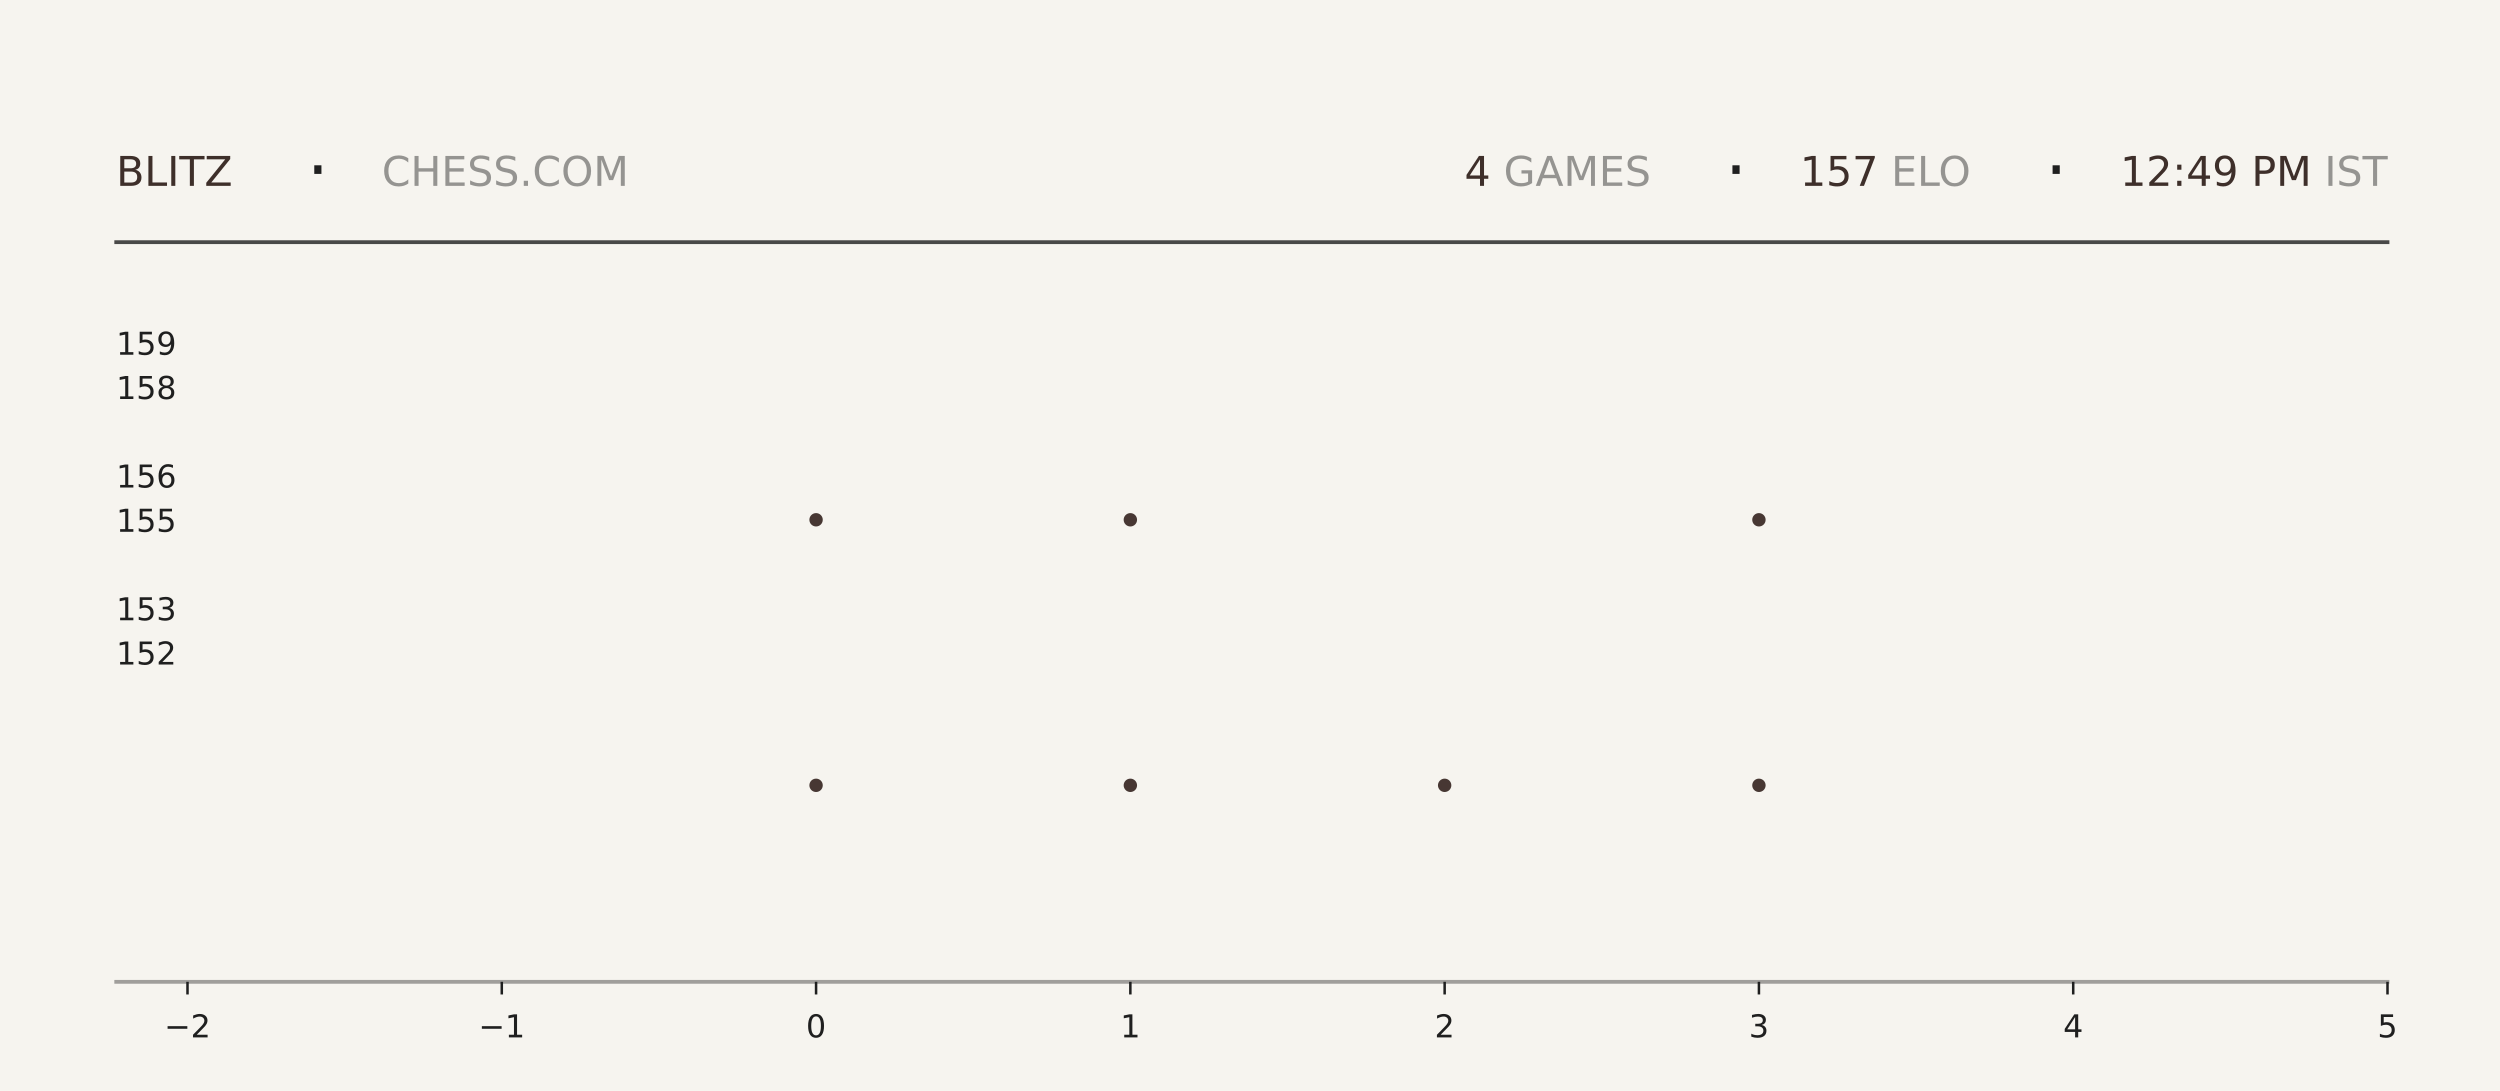
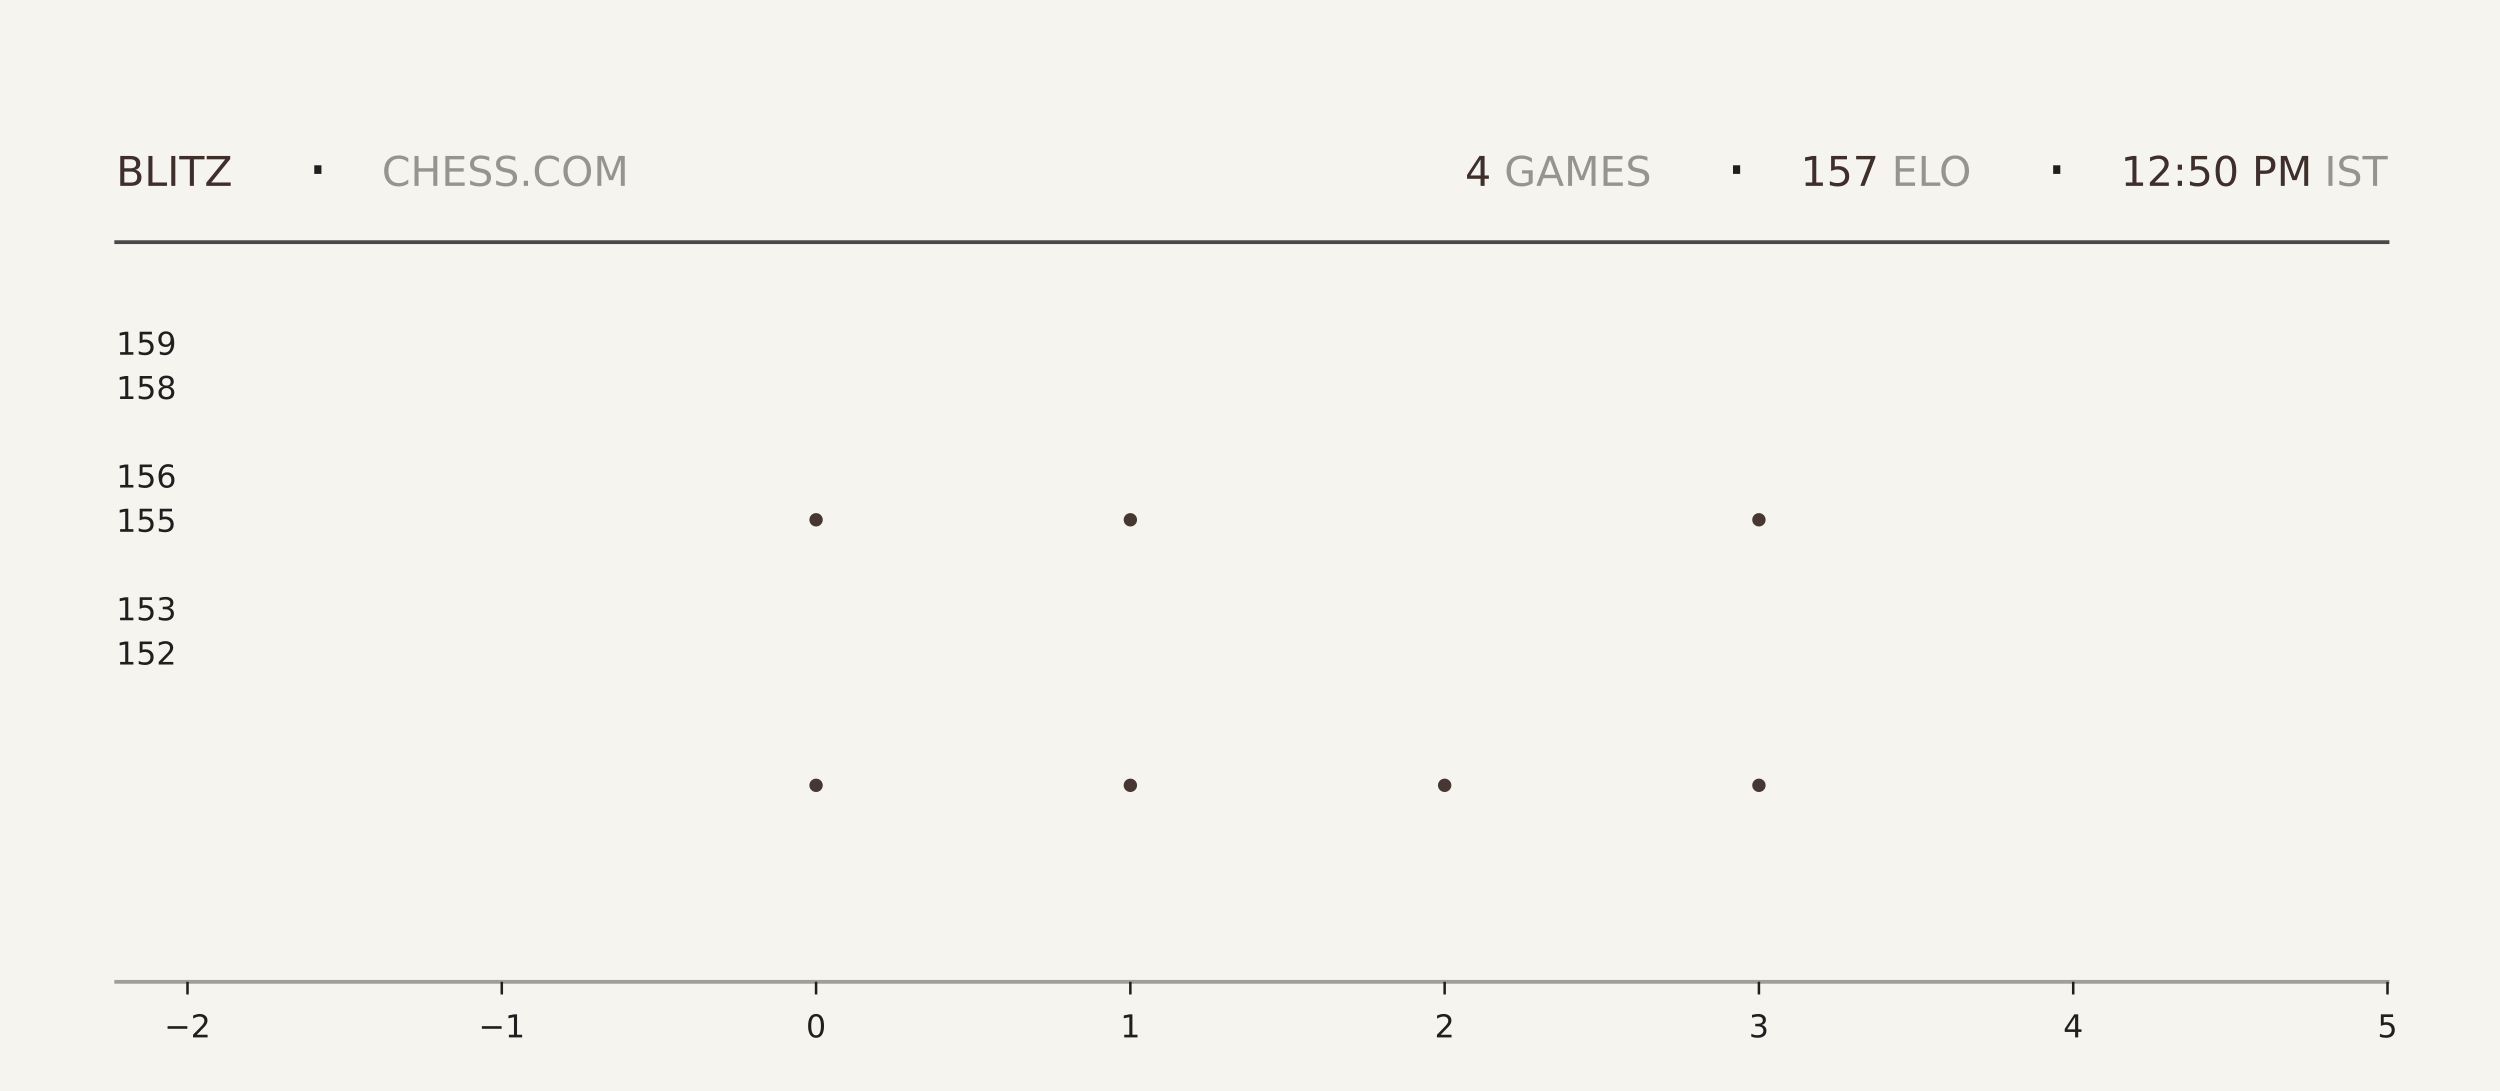
<svg xmlns="http://www.w3.org/2000/svg" xmlns:xlink="http://www.w3.org/1999/xlink" width="792pt" height="345.6pt" viewBox="0 0 792 345.6" version="1.1">
  <defs>
    <style type="text/css">*{stroke-linejoin: round; stroke-linecap: butt}</style>
  </defs>
  <g id="figure_1">
    <g id="patch_1">
      <path d="M 0 345.6  L 792 345.6  L 792 0  L 0 0  z " style="fill: #f6f4ef" />
    </g>
    <g id="axes_1">
      <g id="patch_2">
        <path d="M 59.4 311.04  L 756.36 311.04  L 756.36 103.68  L 59.4 103.68  z " style="fill: #f6f4ef" />
      </g>
      <g id="PathCollection_1">
        <defs>
-           <path id="m283593fad0" d="M 0 2.121  C 0.563 2.121 1.102 1.898 1.5 1.5  C 1.898 1.102 2.121 0.563 2.121 0  C 2.121 -0.563 1.898 -1.102 1.5 -1.5  C 1.102 -1.898 0.563 -2.121 0 -2.121  C -0.563 -2.121 -1.102 -1.898 -1.5 -1.5  C -1.898 -1.102 -2.121 -0.563 -2.121 0  C -2.121 0.563 -1.898 1.102 -1.5 1.5  C -1.102 1.898 -0.563 2.121 0 2.121  z " />
-         </defs>
-         <g clip-path="url(#p70d46e923f)">
-           <use xlink:href="#m283593fad0" x="258.531" y="248.79" style="fill: #3e2f2a; fill-opacity: 0.95" />
-           <use xlink:href="#m283593fad0" x="258.531" y="164.668" style="fill: #3e2f2a; fill-opacity: 0.95" />
+           <path id="m5b38c74e04" d="M 0 2.121  C 0.563 2.121 1.102 1.898 1.5 1.5  C 1.898 1.102 2.121 0.563 2.121 0  C 2.121 -0.563 1.898 -1.102 1.5 -1.5  C 1.102 -1.898 0.563 -2.121 0 -2.121  C -0.563 -2.121 -1.102 -1.898 -1.5 -1.5  C -1.898 -1.102 -2.121 -0.563 -2.121 0  C -2.121 0.563 -1.898 1.102 -1.5 1.5  C -1.102 1.898 -0.563 2.121 0 2.121  z " />
+         </defs>
+         <g clip-path="url(#p07770fcabb)">
+           <use xlink:href="#m5b38c74e04" x="258.531" y="248.79" style="fill: #3e2f2a; fill-opacity: 0.95" />
+           <use xlink:href="#m5b38c74e04" x="258.531" y="164.668" style="fill: #3e2f2a; fill-opacity: 0.95" />
        </g>
      </g>
      <g id="PathCollection_2">
-         <g clip-path="url(#p70d46e923f)">
-           <use xlink:href="#m283593fad0" x="358.097" y="248.79" style="fill: #3e2f2a; fill-opacity: 0.95" />
-           <use xlink:href="#m283593fad0" x="358.097" y="164.668" style="fill: #3e2f2a; fill-opacity: 0.95" />
-           <use xlink:href="#m283593fad0" x="358.097" y="80.547" style="fill: #3e2f2a; fill-opacity: 0.95" />
+         <g clip-path="url(#p07770fcabb)">
+           <use xlink:href="#m5b38c74e04" x="358.097" y="248.79" style="fill: #3e2f2a; fill-opacity: 0.95" />
+           <use xlink:href="#m5b38c74e04" x="358.097" y="164.668" style="fill: #3e2f2a; fill-opacity: 0.95" />
+           <use xlink:href="#m5b38c74e04" x="358.097" y="80.547" style="fill: #3e2f2a; fill-opacity: 0.95" />
        </g>
      </g>
      <g id="PathCollection_3">
-         <g clip-path="url(#p70d46e923f)">
-           <use xlink:href="#m283593fad0" x="457.663" y="248.79" style="fill: #3e2f2a; fill-opacity: 0.95" />
+         <g clip-path="url(#p07770fcabb)">
+           <use xlink:href="#m5b38c74e04" x="457.663" y="248.79" style="fill: #3e2f2a; fill-opacity: 0.95" />
        </g>
      </g>
      <g id="PathCollection_4">
-         <g clip-path="url(#p70d46e923f)">
-           <use xlink:href="#m283593fad0" x="557.229" y="248.79" style="fill: #3e2f2a; fill-opacity: 0.95" />
-           <use xlink:href="#m283593fad0" x="557.229" y="164.668" style="fill: #3e2f2a; fill-opacity: 0.95" />
-           <use xlink:href="#m283593fad0" x="557.229" y="80.547" style="fill: #3e2f2a; fill-opacity: 0.95" />
+         <g clip-path="url(#p07770fcabb)">
+           <use xlink:href="#m5b38c74e04" x="557.229" y="248.79" style="fill: #3e2f2a; fill-opacity: 0.95" />
+           <use xlink:href="#m5b38c74e04" x="557.229" y="164.668" style="fill: #3e2f2a; fill-opacity: 0.95" />
+           <use xlink:href="#m5b38c74e04" x="557.229" y="80.547" style="fill: #3e2f2a; fill-opacity: 0.95" />
        </g>
      </g>
      <g id="matplotlib.axis_1">
        <g id="xtick_1">
          <g id="line2d_1">
            <defs>
-               <path id="m0e27c58cb6" d="M 0 0  L 0 4  " style="stroke: #1f1f1f; stroke-width: 0.8" />
+               <path id="mf1e8bb6401" d="M 0 0  L 0 4  " style="stroke: #1f1f1f; stroke-width: 0.8" />
            </defs>
            <g>
-               <use xlink:href="#m0e27c58cb6" x="59.4" y="311.04" style="fill: #1f1f1f; stroke: #1f1f1f; stroke-width: 0.8" />
+               <use xlink:href="#mf1e8bb6401" x="59.4" y="311.04" style="fill: #1f1f1f; stroke: #1f1f1f; stroke-width: 0.8" />
            </g>
          </g>
          <g id="text_1">
            <g style="fill: #1f1f1f" transform="translate(52.02891 328.6384) scale(0.1 -0.1)">
              <defs>
                <path id="DejaVuSans-2212" d="M 678 2272  L 4684 2272  L 4684 1741  L 678 1741  L 678 2272  z " transform="scale(0.015625)" />
                <path id="DejaVuSans-32" d="M 1228 531  L 3431 531  L 3431 0  L 469 0  L 469 531  Q 828 903 1448 1529  Q 2069 2156 2228 2338  Q 2531 2678 2651 2914  Q 2772 3150 2772 3378  Q 2772 3750 2511 3984  Q 2250 4219 1831 4219  Q 1534 4219 1204 4116  Q 875 4013 500 3803  L 500 4441  Q 881 4594 1212 4672  Q 1544 4750 1819 4750  Q 2544 4750 2975 4387  Q 3406 4025 3406 3419  Q 3406 3131 3298 2873  Q 3191 2616 2906 2266  Q 2828 2175 2409 1742  Q 1991 1309 1228 531  z " transform="scale(0.015625)" />
              </defs>
              <use xlink:href="#DejaVuSans-2212" />
              <use xlink:href="#DejaVuSans-32" transform="translate(83.78906 0)" />
            </g>
          </g>
        </g>
        <g id="xtick_2">
          <g id="line2d_2">
            <g>
-               <use xlink:href="#m0e27c58cb6" x="158.966" y="311.04" style="fill: #1f1f1f; stroke: #1f1f1f; stroke-width: 0.8" />
+               <use xlink:href="#mf1e8bb6401" x="158.966" y="311.04" style="fill: #1f1f1f; stroke: #1f1f1f; stroke-width: 0.8" />
            </g>
          </g>
          <g id="text_2">
            <g style="fill: #1f1f1f" transform="translate(151.5946 328.6384) scale(0.1 -0.1)">
              <defs>
                <path id="DejaVuSans-31" d="M 794 531  L 1825 531  L 1825 4091  L 703 3866  L 703 4441  L 1819 4666  L 2450 4666  L 2450 531  L 3481 531  L 3481 0  L 794 0  L 794 531  z " transform="scale(0.015625)" />
              </defs>
              <use xlink:href="#DejaVuSans-2212" />
              <use xlink:href="#DejaVuSans-31" transform="translate(83.78906 0)" />
            </g>
          </g>
        </g>
        <g id="xtick_3">
          <g id="line2d_3">
            <g>
-               <use xlink:href="#m0e27c58cb6" x="258.531" y="311.04" style="fill: #1f1f1f; stroke: #1f1f1f; stroke-width: 0.8" />
+               <use xlink:href="#mf1e8bb6401" x="258.531" y="311.04" style="fill: #1f1f1f; stroke: #1f1f1f; stroke-width: 0.8" />
            </g>
          </g>
          <g id="text_3">
            <g style="fill: #1f1f1f" transform="translate(255.3502 328.6384) scale(0.1 -0.1)">
              <defs>
                <path id="DejaVuSans-30" d="M 2034 4250  Q 1547 4250 1301 3770  Q 1056 3291 1056 2328  Q 1056 1369 1301 889  Q 1547 409 2034 409  Q 2525 409 2770 889  Q 3016 1369 3016 2328  Q 3016 3291 2770 3770  Q 2525 4250 2034 4250  z M 2034 4750  Q 2819 4750 3233 4129  Q 3647 3509 3647 2328  Q 3647 1150 3233 529  Q 2819 -91 2034 -91  Q 1250 -91 836 529  Q 422 1150 422 2328  Q 422 3509 836 4129  Q 1250 4750 2034 4750  z " transform="scale(0.015625)" />
              </defs>
              <use xlink:href="#DejaVuSans-30" />
            </g>
          </g>
        </g>
        <g id="xtick_4">
          <g id="line2d_4">
            <g>
-               <use xlink:href="#m0e27c58cb6" x="358.097" y="311.04" style="fill: #1f1f1f; stroke: #1f1f1f; stroke-width: 0.8" />
+               <use xlink:href="#mf1e8bb6401" x="358.097" y="311.04" style="fill: #1f1f1f; stroke: #1f1f1f; stroke-width: 0.8" />
            </g>
          </g>
          <g id="text_4">
            <g style="fill: #1f1f1f" transform="translate(354.9159 328.6384) scale(0.1 -0.1)">
              <use xlink:href="#DejaVuSans-31" />
            </g>
          </g>
        </g>
        <g id="xtick_5">
          <g id="line2d_5">
            <g>
-               <use xlink:href="#m0e27c58cb6" x="457.663" y="311.04" style="fill: #1f1f1f; stroke: #1f1f1f; stroke-width: 0.8" />
+               <use xlink:href="#mf1e8bb6401" x="457.663" y="311.04" style="fill: #1f1f1f; stroke: #1f1f1f; stroke-width: 0.8" />
            </g>
          </g>
          <g id="text_5">
            <g style="fill: #1f1f1f" transform="translate(454.4816 328.6384) scale(0.1 -0.1)">
              <use xlink:href="#DejaVuSans-32" />
            </g>
          </g>
        </g>
        <g id="xtick_6">
          <g id="line2d_6">
            <g>
-               <use xlink:href="#m0e27c58cb6" x="557.229" y="311.04" style="fill: #1f1f1f; stroke: #1f1f1f; stroke-width: 0.8" />
+               <use xlink:href="#mf1e8bb6401" x="557.229" y="311.04" style="fill: #1f1f1f; stroke: #1f1f1f; stroke-width: 0.8" />
            </g>
          </g>
          <g id="text_6">
            <g style="fill: #1f1f1f" transform="translate(554.0473 328.6384) scale(0.1 -0.1)">
              <defs>
                <path id="DejaVuSans-33" d="M 2597 2516  Q 3050 2419 3304 2112  Q 3559 1806 3559 1356  Q 3559 666 3084 287  Q 2609 -91 1734 -91  Q 1441 -91 1130 -33  Q 819 25 488 141  L 488 750  Q 750 597 1062 519  Q 1375 441 1716 441  Q 2309 441 2620 675  Q 2931 909 2931 1356  Q 2931 1769 2642 2001  Q 2353 2234 1838 2234  L 1294 2234  L 1294 2753  L 1863 2753  Q 2328 2753 2575 2939  Q 2822 3125 2822 3475  Q 2822 3834 2567 4026  Q 2313 4219 1838 4219  Q 1578 4219 1281 4162  Q 984 4106 628 3988  L 628 4550  Q 988 4650 1302 4700  Q 1616 4750 1894 4750  Q 2613 4750 3031 4423  Q 3450 4097 3450 3541  Q 3450 3153 3228 2886  Q 3006 2619 2597 2516  z " transform="scale(0.015625)" />
              </defs>
              <use xlink:href="#DejaVuSans-33" />
            </g>
          </g>
        </g>
        <g id="xtick_7">
          <g id="line2d_7">
            <g>
-               <use xlink:href="#m0e27c58cb6" x="656.794" y="311.04" style="fill: #1f1f1f; stroke: #1f1f1f; stroke-width: 0.8" />
+               <use xlink:href="#mf1e8bb6401" x="656.794" y="311.04" style="fill: #1f1f1f; stroke: #1f1f1f; stroke-width: 0.8" />
            </g>
          </g>
          <g id="text_7">
            <g style="fill: #1f1f1f" transform="translate(653.613 328.6384) scale(0.1 -0.1)">
              <defs>
                <path id="DejaVuSans-34" d="M 2419 4116  L 825 1625  L 2419 1625  L 2419 4116  z M 2253 4666  L 3047 4666  L 3047 1625  L 3713 1625  L 3713 1100  L 3047 1100  L 3047 0  L 2419 0  L 2419 1100  L 313 1100  L 313 1709  L 2253 4666  z " transform="scale(0.015625)" />
              </defs>
              <use xlink:href="#DejaVuSans-34" />
            </g>
          </g>
        </g>
        <g id="xtick_8">
          <g id="line2d_8">
            <g>
-               <use xlink:href="#m0e27c58cb6" x="756.36" y="311.04" style="fill: #1f1f1f; stroke: #1f1f1f; stroke-width: 0.8" />
+               <use xlink:href="#mf1e8bb6401" x="756.36" y="311.04" style="fill: #1f1f1f; stroke: #1f1f1f; stroke-width: 0.8" />
            </g>
          </g>
          <g id="text_8">
            <g style="fill: #1f1f1f" transform="translate(753.1788 328.6384) scale(0.1 -0.1)">
              <defs>
                <path id="DejaVuSans-35" d="M 691 4666  L 3169 4666  L 3169 4134  L 1269 4134  L 1269 2991  Q 1406 3038 1543 3061  Q 1681 3084 1819 3084  Q 2600 3084 3056 2656  Q 3513 2228 3513 1497  Q 3513 744 3044 326  Q 2575 -91 1722 -91  Q 1428 -91 1123 -41  Q 819 9 494 109  L 494 744  Q 775 591 1075 516  Q 1375 441 1709 441  Q 2250 441 2565 725  Q 2881 1009 2881 1497  Q 2881 1984 2565 2268  Q 2250 2553 1709 2553  Q 1456 2553 1204 2497  Q 953 2441 691 2322  L 691 4666  z " transform="scale(0.015625)" />
              </defs>
              <use xlink:href="#DejaVuSans-35" />
            </g>
          </g>
        </g>
      </g>
      <g id="matplotlib.axis_2">
        <g id="ytick_1">
          <g id="line2d_9" />
          <g id="text_9">
            <g style="fill: #1f1f1f" transform="translate(36.8125 210.5283) scale(0.1 -0.1)">
              <use xlink:href="#DejaVuSans-31" />
              <use xlink:href="#DejaVuSans-35" transform="translate(63.62305 0)" />
              <use xlink:href="#DejaVuSans-32" transform="translate(127.2461 0)" />
            </g>
          </g>
        </g>
        <g id="ytick_2">
          <g id="line2d_10" />
          <g id="text_10">
            <g style="fill: #1f1f1f" transform="translate(36.8125 196.508) scale(0.1 -0.1)">
              <use xlink:href="#DejaVuSans-31" />
              <use xlink:href="#DejaVuSans-35" transform="translate(63.62305 0)" />
              <use xlink:href="#DejaVuSans-33" transform="translate(127.2461 0)" />
            </g>
          </g>
        </g>
        <g id="ytick_3">
          <g id="line2d_11" />
          <g id="text_11">
            <g style="fill: #1f1f1f" transform="translate(36.8125 168.4675) scale(0.1 -0.1)">
              <use xlink:href="#DejaVuSans-31" />
              <use xlink:href="#DejaVuSans-35" transform="translate(63.62305 0)" />
              <use xlink:href="#DejaVuSans-35" transform="translate(127.2461 0)" />
            </g>
          </g>
        </g>
        <g id="ytick_4">
          <g id="line2d_12" />
          <g id="text_12">
            <g style="fill: #1f1f1f" transform="translate(36.8125 154.4472) scale(0.1 -0.1)">
              <defs>
                <path id="DejaVuSans-36" d="M 2113 2584  Q 1688 2584 1439 2293  Q 1191 2003 1191 1497  Q 1191 994 1439 701  Q 1688 409 2113 409  Q 2538 409 2786 701  Q 3034 994 3034 1497  Q 3034 2003 2786 2293  Q 2538 2584 2113 2584  z M 3366 4563  L 3366 3988  Q 3128 4100 2886 4159  Q 2644 4219 2406 4219  Q 1781 4219 1451 3797  Q 1122 3375 1075 2522  Q 1259 2794 1537 2939  Q 1816 3084 2150 3084  Q 2853 3084 3261 2657  Q 3669 2231 3669 1497  Q 3669 778 3244 343  Q 2819 -91 2113 -91  Q 1303 -91 875 529  Q 447 1150 447 2328  Q 447 3434 972 4092  Q 1497 4750 2381 4750  Q 2619 4750 2861 4703  Q 3103 4656 3366 4563  z " transform="scale(0.015625)" />
              </defs>
              <use xlink:href="#DejaVuSans-31" />
              <use xlink:href="#DejaVuSans-35" transform="translate(63.62305 0)" />
              <use xlink:href="#DejaVuSans-36" transform="translate(127.2461 0)" />
            </g>
          </g>
        </g>
        <g id="ytick_5">
          <g id="line2d_13" />
          <g id="text_13">
            <g style="fill: #1f1f1f" transform="translate(36.8125 126.4066) scale(0.1 -0.1)">
              <defs>
                <path id="DejaVuSans-38" d="M 2034 2216  Q 1584 2216 1326 1975  Q 1069 1734 1069 1313  Q 1069 891 1326 650  Q 1584 409 2034 409  Q 2484 409 2743 651  Q 3003 894 3003 1313  Q 3003 1734 2745 1975  Q 2488 2216 2034 2216  z M 1403 2484  Q 997 2584 770 2862  Q 544 3141 544 3541  Q 544 4100 942 4425  Q 1341 4750 2034 4750  Q 2731 4750 3128 4425  Q 3525 4100 3525 3541  Q 3525 3141 3298 2862  Q 3072 2584 2669 2484  Q 3125 2378 3379 2068  Q 3634 1759 3634 1313  Q 3634 634 3220 271  Q 2806 -91 2034 -91  Q 1263 -91 848 271  Q 434 634 434 1313  Q 434 1759 690 2068  Q 947 2378 1403 2484  z M 1172 3481  Q 1172 3119 1398 2916  Q 1625 2713 2034 2713  Q 2441 2713 2670 2916  Q 2900 3119 2900 3481  Q 2900 3844 2670 4047  Q 2441 4250 2034 4250  Q 1625 4250 1398 4047  Q 1172 3844 1172 3481  z " transform="scale(0.015625)" />
              </defs>
              <use xlink:href="#DejaVuSans-31" />
              <use xlink:href="#DejaVuSans-35" transform="translate(63.62305 0)" />
              <use xlink:href="#DejaVuSans-38" transform="translate(127.2461 0)" />
            </g>
          </g>
        </g>
        <g id="ytick_6">
          <g id="line2d_14" />
          <g id="text_14">
            <g style="fill: #1f1f1f" transform="translate(36.8125 112.3863) scale(0.1 -0.1)">
              <defs>
                <path id="DejaVuSans-39" d="M 703 97  L 703 672  Q 941 559 1184 500  Q 1428 441 1663 441  Q 2288 441 2617 861  Q 2947 1281 2994 2138  Q 2813 1869 2534 1725  Q 2256 1581 1919 1581  Q 1219 1581 811 2004  Q 403 2428 403 3163  Q 403 3881 828 4315  Q 1253 4750 1959 4750  Q 2769 4750 3195 4129  Q 3622 3509 3622 2328  Q 3622 1225 3098 567  Q 2575 -91 1691 -91  Q 1453 -91 1209 -44  Q 966 3 703 97  z M 1959 2075  Q 2384 2075 2632 2365  Q 2881 2656 2881 3163  Q 2881 3666 2632 3958  Q 2384 4250 1959 4250  Q 1534 4250 1286 3958  Q 1038 3666 1038 3163  Q 1038 2656 1286 2365  Q 1534 2075 1959 2075  z " transform="scale(0.015625)" />
              </defs>
              <use xlink:href="#DejaVuSans-31" />
              <use xlink:href="#DejaVuSans-35" transform="translate(63.62305 0)" />
              <use xlink:href="#DejaVuSans-39" transform="translate(127.2461 0)" />
            </g>
          </g>
        </g>
      </g>
    </g>
    <g id="line2d_15">
      <path d="M 36.82 76.723  L 756.36 76.723  " style="fill: none; stroke: #1f1f1f; stroke-opacity: 0.8; stroke-width: 1.2; stroke-linecap: square" />
    </g>
    <g id="line2d_16">
      <path d="M 36.82 311.04  L 756.36 311.04  " style="fill: none; stroke: #1f1f1f; stroke-opacity: 0.4; stroke-width: 1.2; stroke-linecap: square" />
    </g>
    <g id="text_15">
      <g style="fill: #3e2f2a" transform="translate(36.82 58.88319) scale(0.13 -0.13)">
        <defs>
          <path id="DejaVuSans-42" d="M 1259 2228  L 1259 519  L 2272 519  Q 2781 519 3026 730  Q 3272 941 3272 1375  Q 3272 1813 3026 2020  Q 2781 2228 2272 2228  L 1259 2228  z M 1259 4147  L 1259 2741  L 2194 2741  Q 2656 2741 2882 2914  Q 3109 3088 3109 3444  Q 3109 3797 2882 3972  Q 2656 4147 2194 4147  L 1259 4147  z M 628 4666  L 2241 4666  Q 2963 4666 3353 4366  Q 3744 4066 3744 3513  Q 3744 3084 3544 2831  Q 3344 2578 2956 2516  Q 3422 2416 3680 2098  Q 3938 1781 3938 1306  Q 3938 681 3513 340  Q 3088 0 2303 0  L 628 0  L 628 4666  z " transform="scale(0.015625)" />
          <path id="DejaVuSans-4c" d="M 628 4666  L 1259 4666  L 1259 531  L 3531 531  L 3531 0  L 628 0  L 628 4666  z " transform="scale(0.015625)" />
          <path id="DejaVuSans-49" d="M 628 4666  L 1259 4666  L 1259 0  L 628 0  L 628 4666  z " transform="scale(0.015625)" />
          <path id="DejaVuSans-54" d="M -19 4666  L 3928 4666  L 3928 4134  L 2272 4134  L 2272 0  L 1638 0  L 1638 4134  L -19 4134  L -19 4666  z " transform="scale(0.015625)" />
          <path id="DejaVuSans-5a" d="M 359 4666  L 4025 4666  L 4025 4184  L 1075 531  L 4097 531  L 4097 0  L 288 0  L 288 481  L 3238 4134  L 359 4134  L 359 4666  z " transform="scale(0.015625)" />
        </defs>
        <use xlink:href="#DejaVuSans-42" />
        <use xlink:href="#DejaVuSans-4c" transform="translate(68.60352 0)" />
        <use xlink:href="#DejaVuSans-49" transform="translate(124.3164 0)" />
        <use xlink:href="#DejaVuSans-54" transform="translate(153.8086 0)" />
        <use xlink:href="#DejaVuSans-5a" transform="translate(214.8926 0)" />
      </g>
    </g>
    <g id="text_16">
      <g style="fill: #1f1f1f" transform="translate(97.21 61.36662) scale(0.22 -0.22)">
        <defs>
          <path id="DejaVuSans-b7" d="M 684 2619  L 1344 2619  L 1344 1825  L 684 1825  L 684 2619  z " transform="scale(0.015625)" />
        </defs>
        <use xlink:href="#DejaVuSans-b7" />
      </g>
    </g>
    <g id="text_17">
      <g style="fill: #1f1f1f; opacity: 0.45" transform="translate(120.97 58.88319) scale(0.13 -0.13)">
        <defs>
          <path id="DejaVuSans-43" d="M 4122 4306  L 4122 3641  Q 3803 3938 3442 4084  Q 3081 4231 2675 4231  Q 1875 4231 1450 3742  Q 1025 3253 1025 2328  Q 1025 1406 1450 917  Q 1875 428 2675 428  Q 3081 428 3442 575  Q 3803 722 4122 1019  L 4122 359  Q 3791 134 3420 21  Q 3050 -91 2638 -91  Q 1578 -91 968 557  Q 359 1206 359 2328  Q 359 3453 968 4101  Q 1578 4750 2638 4750  Q 3056 4750 3426 4639  Q 3797 4528 4122 4306  z " transform="scale(0.015625)" />
          <path id="DejaVuSans-48" d="M 628 4666  L 1259 4666  L 1259 2753  L 3553 2753  L 3553 4666  L 4184 4666  L 4184 0  L 3553 0  L 3553 2222  L 1259 2222  L 1259 0  L 628 0  L 628 4666  z " transform="scale(0.015625)" />
          <path id="DejaVuSans-45" d="M 628 4666  L 3578 4666  L 3578 4134  L 1259 4134  L 1259 2753  L 3481 2753  L 3481 2222  L 1259 2222  L 1259 531  L 3634 531  L 3634 0  L 628 0  L 628 4666  z " transform="scale(0.015625)" />
          <path id="DejaVuSans-53" d="M 3425 4513  L 3425 3897  Q 3066 4069 2747 4153  Q 2428 4238 2131 4238  Q 1616 4238 1336 4038  Q 1056 3838 1056 3469  Q 1056 3159 1242 3001  Q 1428 2844 1947 2747  L 2328 2669  Q 3034 2534 3370 2195  Q 3706 1856 3706 1288  Q 3706 609 3251 259  Q 2797 -91 1919 -91  Q 1588 -91 1214 -16  Q 841 59 441 206  L 441 856  Q 825 641 1194 531  Q 1563 422 1919 422  Q 2459 422 2753 634  Q 3047 847 3047 1241  Q 3047 1584 2836 1778  Q 2625 1972 2144 2069  L 1759 2144  Q 1053 2284 737 2584  Q 422 2884 422 3419  Q 422 4038 858 4394  Q 1294 4750 2059 4750  Q 2388 4750 2728 4690  Q 3069 4631 3425 4513  z " transform="scale(0.015625)" />
          <path id="DejaVuSans-2e" d="M 684 794  L 1344 794  L 1344 0  L 684 0  L 684 794  z " transform="scale(0.015625)" />
          <path id="DejaVuSans-4f" d="M 2522 4238  Q 1834 4238 1429 3725  Q 1025 3213 1025 2328  Q 1025 1447 1429 934  Q 1834 422 2522 422  Q 3209 422 3611 934  Q 4013 1447 4013 2328  Q 4013 3213 3611 3725  Q 3209 4238 2522 4238  z M 2522 4750  Q 3503 4750 4090 4092  Q 4678 3434 4678 2328  Q 4678 1225 4090 567  Q 3503 -91 2522 -91  Q 1538 -91 948 565  Q 359 1222 359 2328  Q 359 3434 948 4092  Q 1538 4750 2522 4750  z " transform="scale(0.015625)" />
          <path id="DejaVuSans-4d" d="M 628 4666  L 1569 4666  L 2759 1491  L 3956 4666  L 4897 4666  L 4897 0  L 4281 0  L 4281 4097  L 3078 897  L 2444 897  L 1241 4097  L 1241 0  L 628 0  L 628 4666  z " transform="scale(0.015625)" />
        </defs>
        <use xlink:href="#DejaVuSans-43" />
        <use xlink:href="#DejaVuSans-48" transform="translate(69.82422 0)" />
        <use xlink:href="#DejaVuSans-45" transform="translate(145.0195 0)" />
        <use xlink:href="#DejaVuSans-53" transform="translate(208.2031 0)" />
        <use xlink:href="#DejaVuSans-53" transform="translate(271.6797 0)" />
        <use xlink:href="#DejaVuSans-2e" transform="translate(335.1562 0)" />
        <use xlink:href="#DejaVuSans-43" transform="translate(366.9434 0)" />
        <use xlink:href="#DejaVuSans-4f" transform="translate(436.7676 0)" />
        <use xlink:href="#DejaVuSans-4d" transform="translate(515.4785 0)" />
      </g>
    </g>
    <g id="text_18">
-       <g style="fill: #3e2f2a" transform="translate(463.95 58.88319) scale(0.13 -0.13)">
+       <g style="fill: #3e2f2a" transform="translate(464.13 58.88319) scale(0.13 -0.13)">
        <use xlink:href="#DejaVuSans-34" />
      </g>
    </g>
    <g id="text_19">
-       <g style="fill: #1f1f1f; opacity: 0.45" transform="translate(472.23 58.88319) scale(0.13 -0.13)">
+       <g style="fill: #1f1f1f; opacity: 0.45" transform="translate(472.41 58.88319) scale(0.13 -0.13)">
        <defs>
          <path id="DejaVuSans-20" transform="scale(0.015625)" />
          <path id="DejaVuSans-47" d="M 3809 666  L 3809 1919  L 2778 1919  L 2778 2438  L 4434 2438  L 4434 434  Q 4069 175 3628 42  Q 3188 -91 2688 -91  Q 1594 -91 976 548  Q 359 1188 359 2328  Q 359 3472 976 4111  Q 1594 4750 2688 4750  Q 3144 4750 3555 4637  Q 3966 4525 4313 4306  L 4313 3634  Q 3963 3931 3569 4081  Q 3175 4231 2741 4231  Q 1884 4231 1454 3753  Q 1025 3275 1025 2328  Q 1025 1384 1454 906  Q 1884 428 2741 428  Q 3075 428 3337 486  Q 3600 544 3809 666  z " transform="scale(0.015625)" />
          <path id="DejaVuSans-41" d="M 2188 4044  L 1331 1722  L 3047 1722  L 2188 4044  z M 1831 4666  L 2547 4666  L 4325 0  L 3669 0  L 3244 1197  L 1141 1197  L 716 0  L 50 0  L 1831 4666  z " transform="scale(0.015625)" />
        </defs>
        <use xlink:href="#DejaVuSans-20" />
        <use xlink:href="#DejaVuSans-47" transform="translate(31.78711 0)" />
        <use xlink:href="#DejaVuSans-41" transform="translate(109.2773 0)" />
        <use xlink:href="#DejaVuSans-4d" transform="translate(177.6855 0)" />
        <use xlink:href="#DejaVuSans-45" transform="translate(263.9648 0)" />
        <use xlink:href="#DejaVuSans-53" transform="translate(327.1484 0)" />
      </g>
    </g>
    <g id="text_20">
-       <g style="fill: #1f1f1f" transform="translate(546.48 61.36662) scale(0.22 -0.22)">
+       <g style="fill: #1f1f1f" transform="translate(546.66 61.36662) scale(0.22 -0.22)">
        <use xlink:href="#DejaVuSans-b7" />
      </g>
    </g>
    <g id="text_21">
-       <g style="fill: #3e2f2a" transform="translate(570.24 58.88319) scale(0.13 -0.13)">
+       <g style="fill: #3e2f2a" transform="translate(570.42 58.88319) scale(0.13 -0.13)">
        <defs>
          <path id="DejaVuSans-37" d="M 525 4666  L 3525 4666  L 3525 4397  L 1831 0  L 1172 0  L 2766 4134  L 525 4134  L 525 4666  z " transform="scale(0.015625)" />
        </defs>
        <use xlink:href="#DejaVuSans-31" />
        <use xlink:href="#DejaVuSans-35" transform="translate(63.62305 0)" />
        <use xlink:href="#DejaVuSans-37" transform="translate(127.2461 0)" />
      </g>
    </g>
    <g id="text_22">
-       <g style="fill: #1f1f1f; opacity: 0.45" transform="translate(594.99 58.88319) scale(0.13 -0.13)">
+       <g style="fill: #1f1f1f; opacity: 0.45" transform="translate(595.17 58.88319) scale(0.13 -0.13)">
        <use xlink:href="#DejaVuSans-20" />
        <use xlink:href="#DejaVuSans-45" transform="translate(31.78711 0)" />
        <use xlink:href="#DejaVuSans-4c" transform="translate(94.9707 0)" />
        <use xlink:href="#DejaVuSans-4f" transform="translate(147.0586 0)" />
      </g>
    </g>
    <g id="text_23">
-       <g style="fill: #1f1f1f" transform="translate(647.91 61.36662) scale(0.22 -0.22)">
+       <g style="fill: #1f1f1f" transform="translate(648.09 61.36662) scale(0.22 -0.22)">
        <use xlink:href="#DejaVuSans-b7" />
      </g>
    </g>
    <g id="text_24">
-       <g style="fill: #3e2f2a" transform="translate(671.67 58.88319) scale(0.13 -0.13)">
+       <g style="fill: #3e2f2a" transform="translate(671.85 58.88319) scale(0.13 -0.13)">
        <defs>
          <path id="DejaVuSans-3a" d="M 750 794  L 1409 794  L 1409 0  L 750 0  L 750 794  z M 750 3309  L 1409 3309  L 1409 2516  L 750 2516  L 750 3309  z " transform="scale(0.015625)" />
          <path id="DejaVuSans-50" d="M 1259 4147  L 1259 2394  L 2053 2394  Q 2494 2394 2734 2622  Q 2975 2850 2975 3272  Q 2975 3691 2734 3919  Q 2494 4147 2053 4147  L 1259 4147  z M 628 4666  L 2053 4666  Q 2838 4666 3239 4311  Q 3641 3956 3641 3272  Q 3641 2581 3239 2228  Q 2838 1875 2053 1875  L 1259 1875  L 1259 0  L 628 0  L 628 4666  z " transform="scale(0.015625)" />
        </defs>
        <use xlink:href="#DejaVuSans-31" />
        <use xlink:href="#DejaVuSans-32" transform="translate(63.62305 0)" />
        <use xlink:href="#DejaVuSans-3a" transform="translate(127.2461 0)" />
-         <use xlink:href="#DejaVuSans-34" transform="translate(160.9375 0)" />
-         <use xlink:href="#DejaVuSans-39" transform="translate(224.5605 0)" />
+         <use xlink:href="#DejaVuSans-35" transform="translate(160.9375 0)" />
+         <use xlink:href="#DejaVuSans-30" transform="translate(224.5605 0)" />
        <use xlink:href="#DejaVuSans-20" transform="translate(288.1836 0)" />
        <use xlink:href="#DejaVuSans-50" transform="translate(319.9707 0)" />
        <use xlink:href="#DejaVuSans-4d" transform="translate(380.2734 0)" />
      </g>
    </g>
    <g id="text_25">
      <g style="fill: #1f1f1f; opacity: 0.45" transform="translate(732.24 58.88319) scale(0.13 -0.13)">
        <use xlink:href="#DejaVuSans-20" />
        <use xlink:href="#DejaVuSans-49" transform="translate(31.78711 0)" />
        <use xlink:href="#DejaVuSans-53" transform="translate(61.2793 0)" />
        <use xlink:href="#DejaVuSans-54" transform="translate(124.7559 0)" />
      </g>
    </g>
  </g>
  <defs>
-     <clipPath id="p70d46e923f">
+     <clipPath id="p07770fcabb">
      <rect x="59.4" y="103.68" width="696.96" height="207.36" />
    </clipPath>
  </defs>
</svg>
